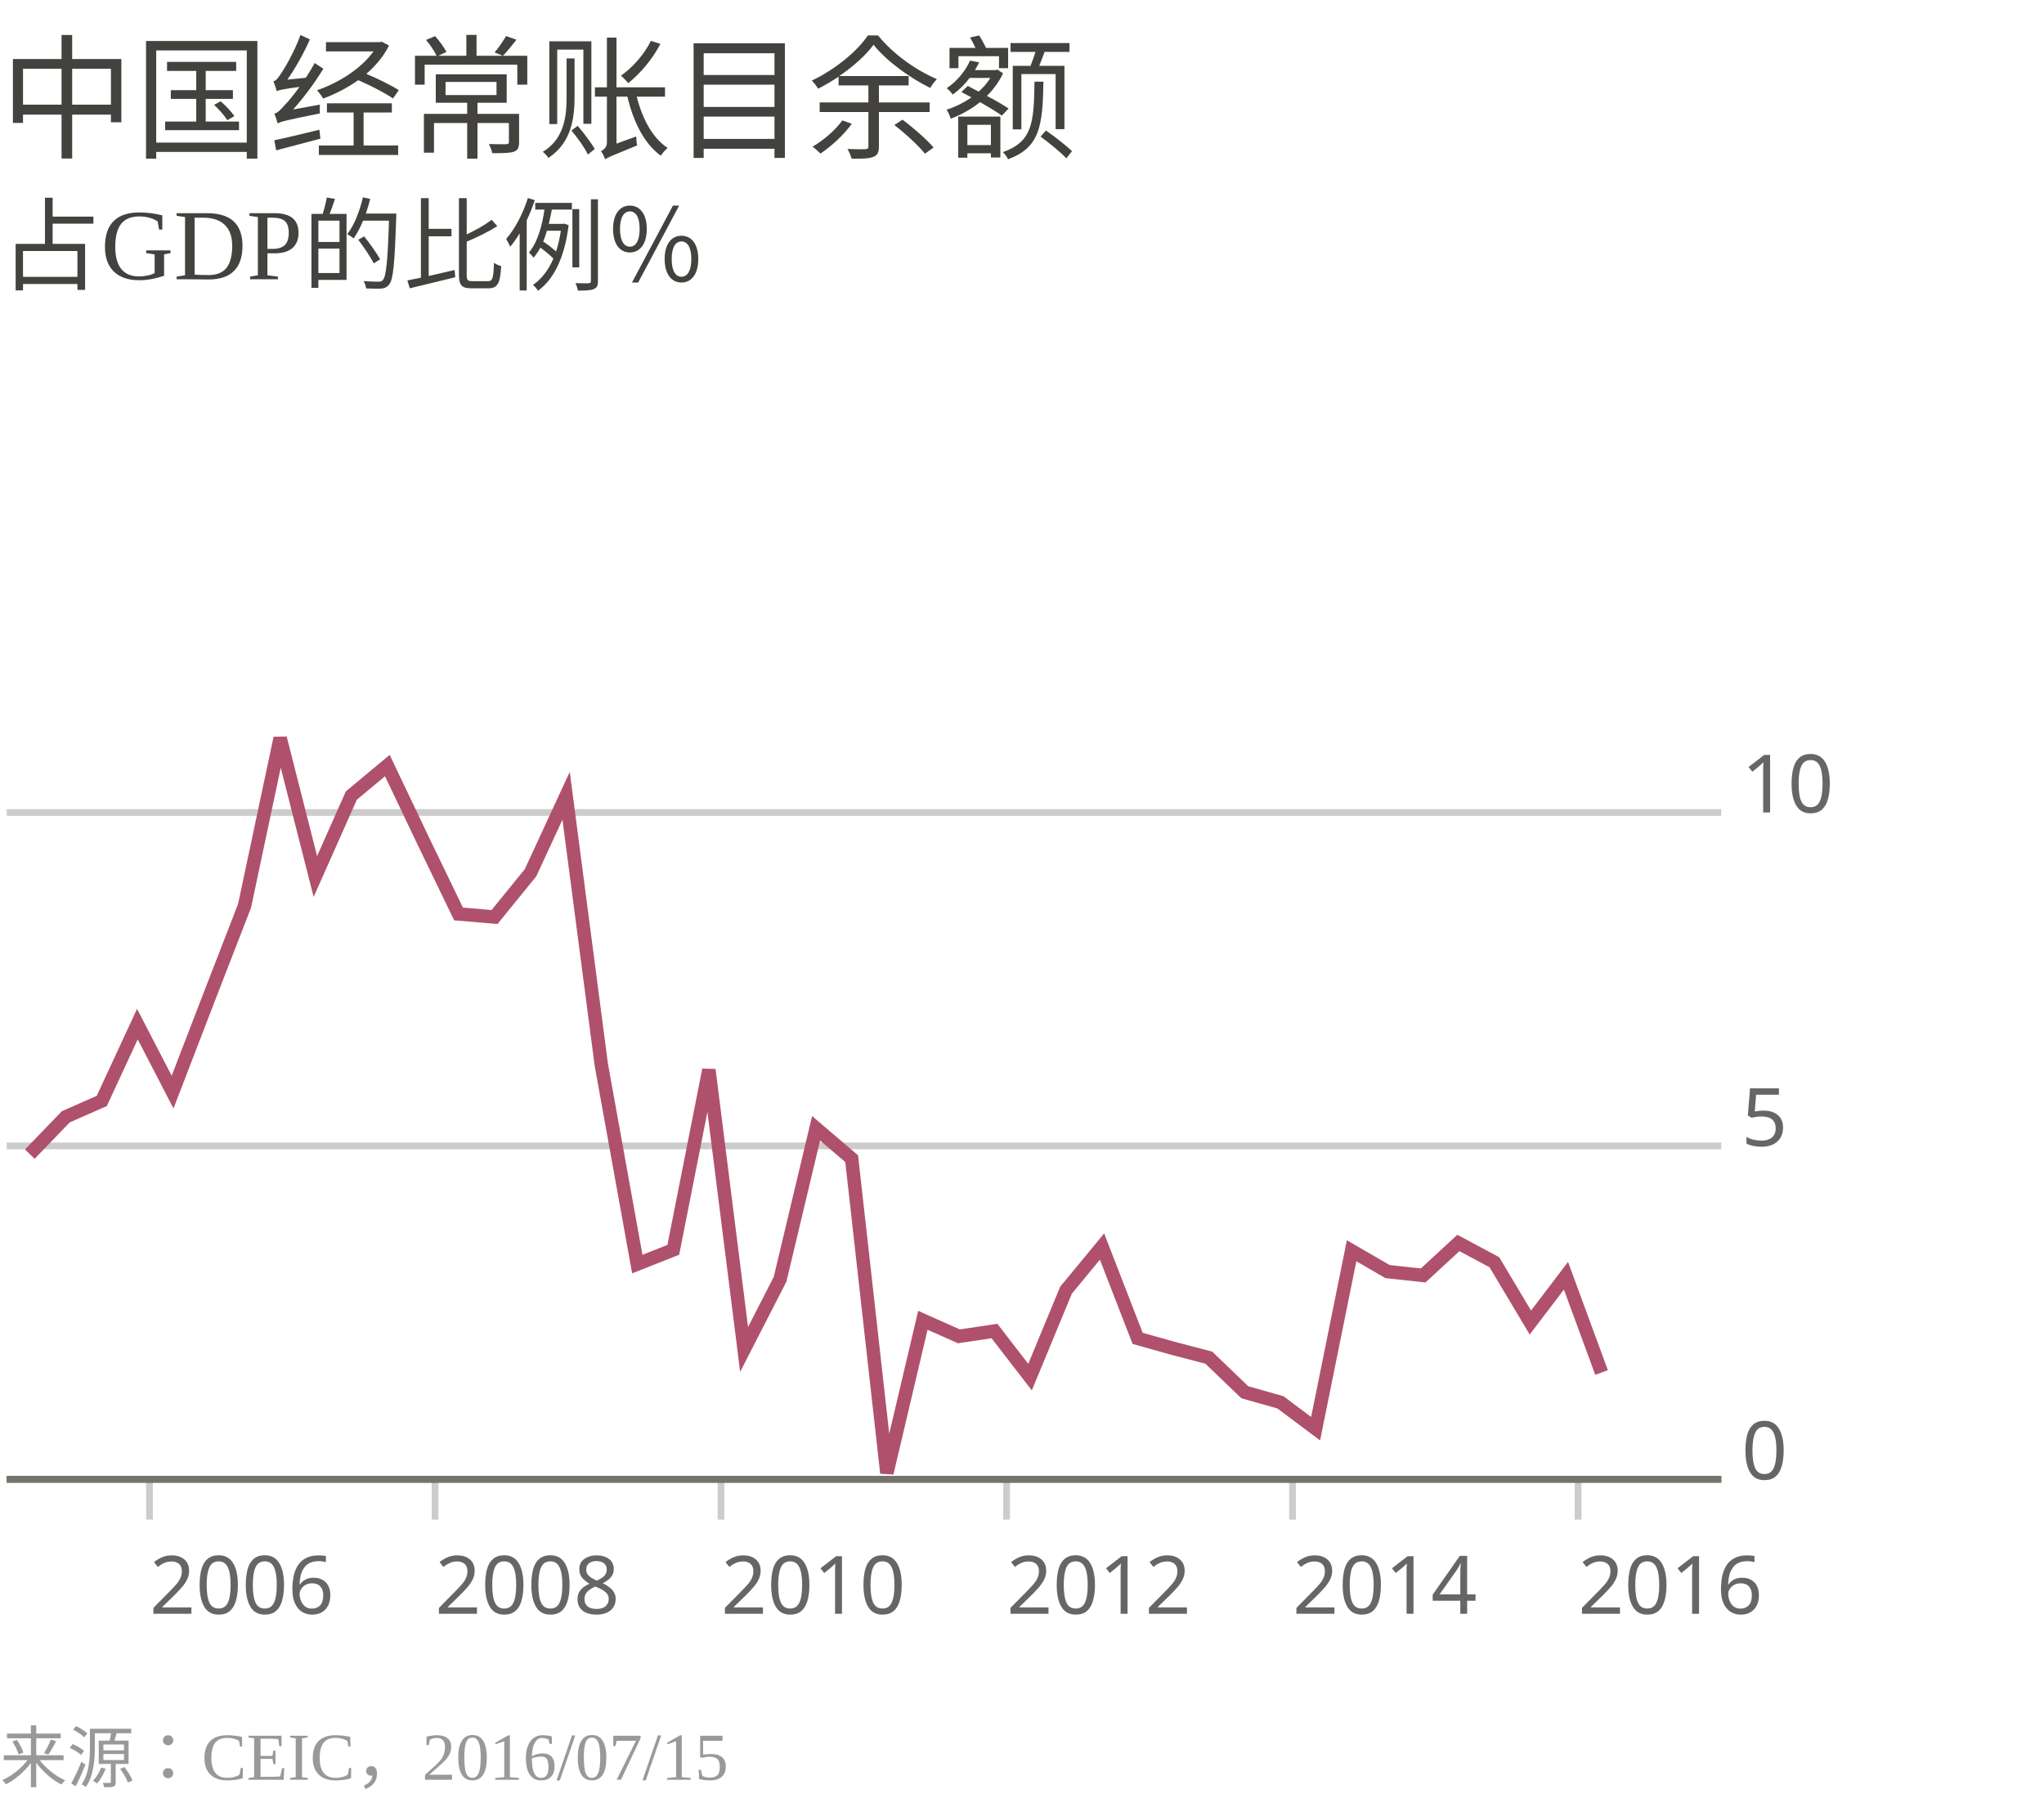
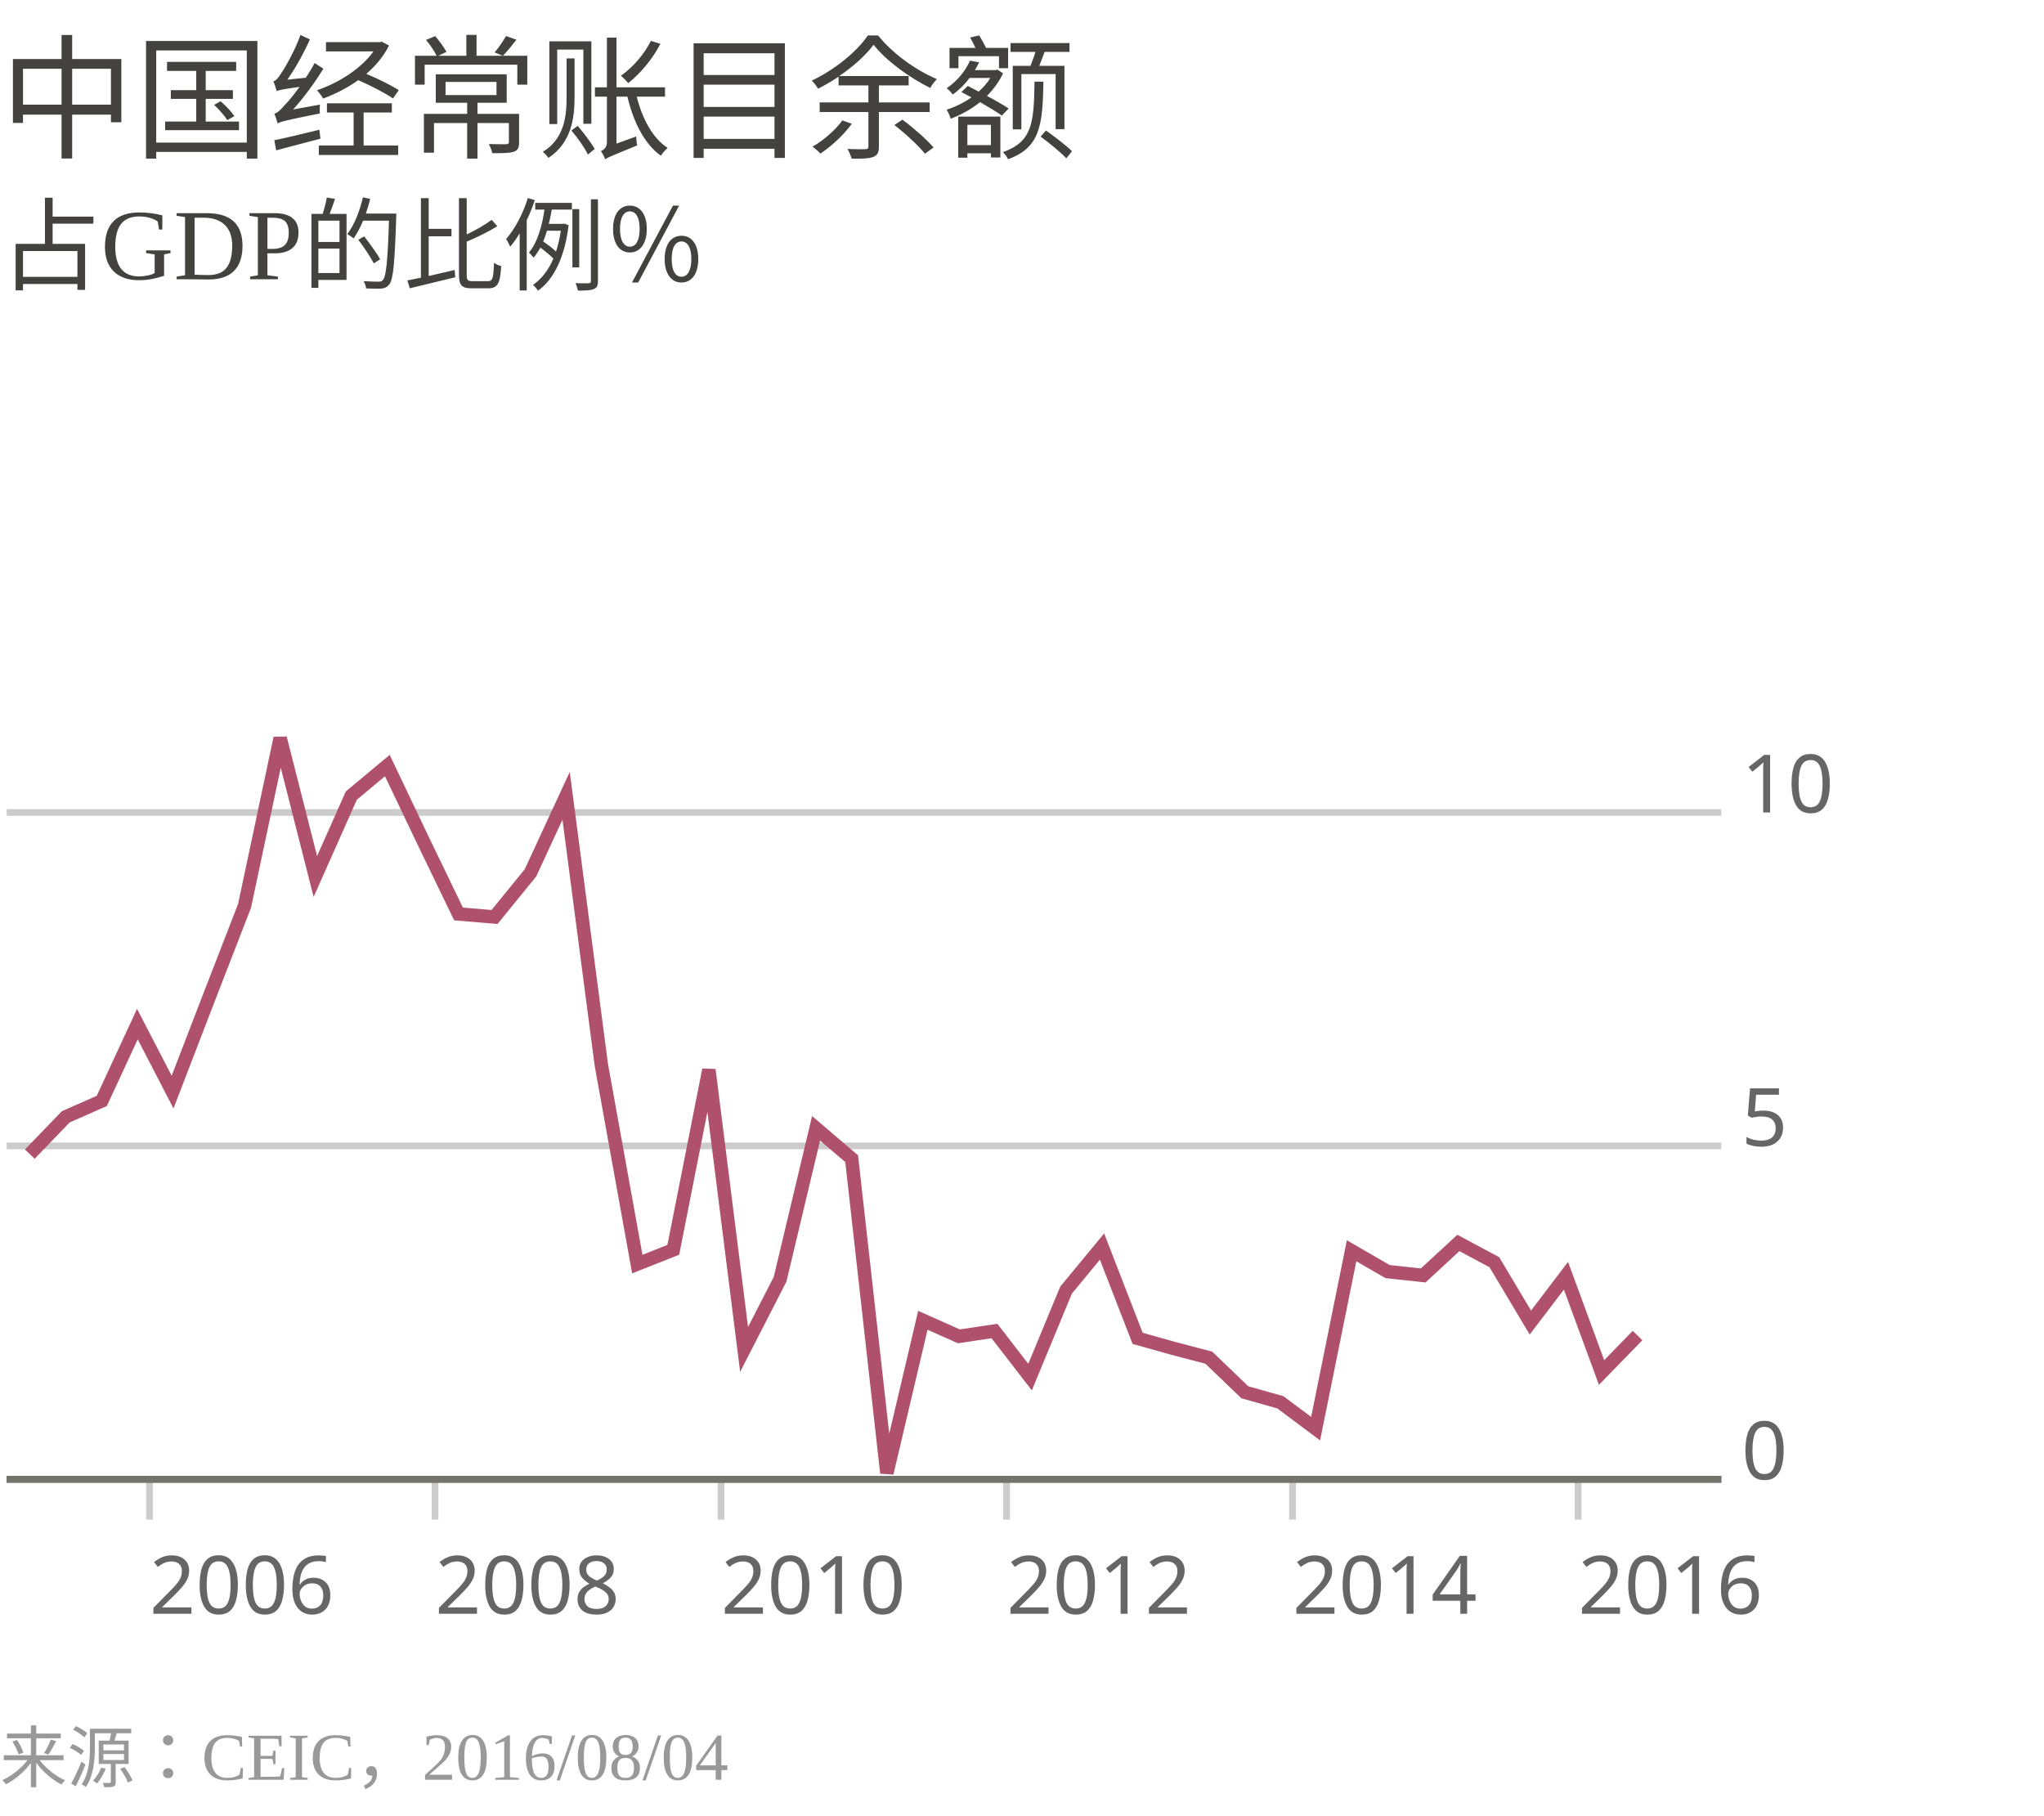
<svg xmlns="http://www.w3.org/2000/svg" viewBox="0 0 304 270">
  <text class="chart-title" fill="#43423e" font-size="20" y="22">中国经常账目余额</text>
  <text class="chart-subtitle" fill="#43423e" font-size="15" y="42">占GDP的比例％</text>
-   <text class="chart-source" font-size="10" fill-opacity="0.4" y="265">来源：CEIC，2016/07/15</text>
+   <text class="chart-source" font-size="10" fill-opacity="0.4" y="265">来源：CEIC，2016/08/04</text>
  <g transform="translate(1,100)">
    <g transform="translate(0,120)" class="x axis">
      <g class="tick" style="" transform="translate(21.23546,0)">
        <line y2="6" x2="0" fill="none" stroke="#000" stroke-opacity="0.2" />
        <text dy="0" style="" y="20" x="0" font-family="MetricWeb,sans-serif" fill-opacity="0.6" font-size="12" text-anchor="start">2006</text>
      </g>
      <g class="tick" style="" transform="translate(63.70637,0)">
        <line y2="6" x2="0" fill="none" stroke="#000" stroke-opacity="0.2" />
        <text dy="0" style="" y="20" x="0" font-family="MetricWeb,sans-serif" fill-opacity="0.6" font-size="12" text-anchor="start">2008</text>
      </g>
      <g class="tick" style="" transform="translate(106.2355,0)">
        <line y2="6" x2="0" fill="none" stroke="#000" stroke-opacity="0.2" />
        <text dy="0" style="" y="20" x="0" font-family="MetricWeb,sans-serif" fill-opacity="0.6" font-size="12" text-anchor="start">2010</text>
      </g>
      <g class="tick" style="" transform="translate(148.7064,0)">
        <line y2="6" x2="0" fill="none" stroke="#000" stroke-opacity="0.2" />
        <text dy="0" style="" y="20" x="0" font-family="MetricWeb,sans-serif" fill-opacity="0.6" font-size="12" text-anchor="start">2012</text>
      </g>
      <g class="tick" style="" transform="translate(191.2355,0)">
        <line y2="6" x2="0" fill="none" stroke="#000" stroke-opacity="0.2" />
        <text dy="0" style="" y="20" x="0" font-family="MetricWeb,sans-serif" fill-opacity="0.6" font-size="12" text-anchor="start">2014</text>
      </g>
      <g class="tick" style="" transform="translate(233.7064,0)">
        <line y2="6" x2="0" fill="none" stroke="#000" stroke-opacity="0.2" />
        <text dy="0" style="" y="20" x="0" font-family="MetricWeb,sans-serif" fill-opacity="0.6" font-size="12" text-anchor="start">2016</text>
      </g>
      <path class="domain" d="M0,0V0H255V0" fill="none" stroke="#74736c" />
    </g>
    <g transform="translate(255,0)" class="y axis">
      <g class="tick" style="" transform="translate(0,120)">
        <line x2="-255" y2="0" fill="none" stroke="#000" stroke-opacity="0.2" />
        <text dy="0" style="text-anchor: start;" x="3" y="0" font-family="MetricWeb,sans-serif" fill-opacity="0.6" font-size="12">0</text>
      </g>
      <g class="tick" style="" transform="translate(0,70.41667)">
        <line x2="-255" y2="0" fill="none" stroke="#000" stroke-opacity="0.2" />
        <text dy="0" style="text-anchor: start;" x="3" y="0" font-family="MetricWeb,sans-serif" fill-opacity="0.6" font-size="12">5</text>
      </g>
      <g class="tick" style="" transform="translate(0,20.83333)">
        <line x2="-255" y2="0" fill="none" stroke="#000" stroke-opacity="0.2" />
        <text dy="0" style="text-anchor: start;" x="3" y="0" font-family="MetricWeb,sans-serif" fill-opacity="0.6" font-size="12">10</text>
      </g>
      <path class="domain" d="M-255,1H0V120H-255" fill="none" stroke="#000" stroke-opacity="0" />
      <line class="highlight-line" x1="0" x2="-255" y1="120" y2="120" fill="none" stroke="#74736c" />
    </g>
    <g>
-       <path d="M3.433,71.639L8.785,66.089L14.138,63.729L19.432,52.305L24.668,62.417L30.021,48.509L35.373,34.714L40.667,9.776L45.903,30.352L51.256,18.312L56.608,13.854L61.903,24.967L67.197,35.921L72.55,36.378L77.902,29.799L83.196,18.347L88.433,58.362L93.785,87.992L99.138,85.874L104.432,59.1L109.668,100.686L115.021,90.246L120.373,67.8L125.667,72.316L130.903,119.063L136.256,96.352L141.608,98.737L146.903,97.95L152.197,104.799L157.55,91.87L162.902,85.386L168.196,99.038L173.433,100.509L178.785,101.912L184.138,107.055L189.432,108.551L194.668,112.47L200.021,86.012L205.373,89.109L210.667,89.682L215.903,84.85L221.256,87.717L226.608,96.686L231.903,89.725L237.197,104.118" stroke-width="2" fill="none" stroke="#af516c" />
+       <path d="M3.433,71.639L8.785,66.089L14.138,63.729L19.432,52.305L24.668,62.417L30.021,48.509L35.373,34.714L40.667,9.776L45.903,30.352L51.256,18.312L56.608,13.854L61.903,24.967L67.197,35.921L72.55,36.378L77.902,29.799L83.196,18.347L88.433,58.362L93.785,87.992L99.138,85.874L104.432,59.1L109.668,100.686L115.021,90.246L120.373,67.8L125.667,72.316L130.903,119.063L136.256,96.352L141.608,98.737L146.903,97.95L152.197,104.799L157.55,91.87L162.902,85.386L168.196,99.038L173.433,100.509L178.785,101.912L184.138,107.055L189.432,108.551L194.668,112.47L200.021,86.012L205.373,89.109L210.667,89.682L215.903,84.85L221.256,87.717L226.608,96.686L231.903,89.725L237.197,104.118L242.55,98.621" stroke-width="2" fill="none" stroke="#af516c" />
    </g>
  </g>
</svg>
